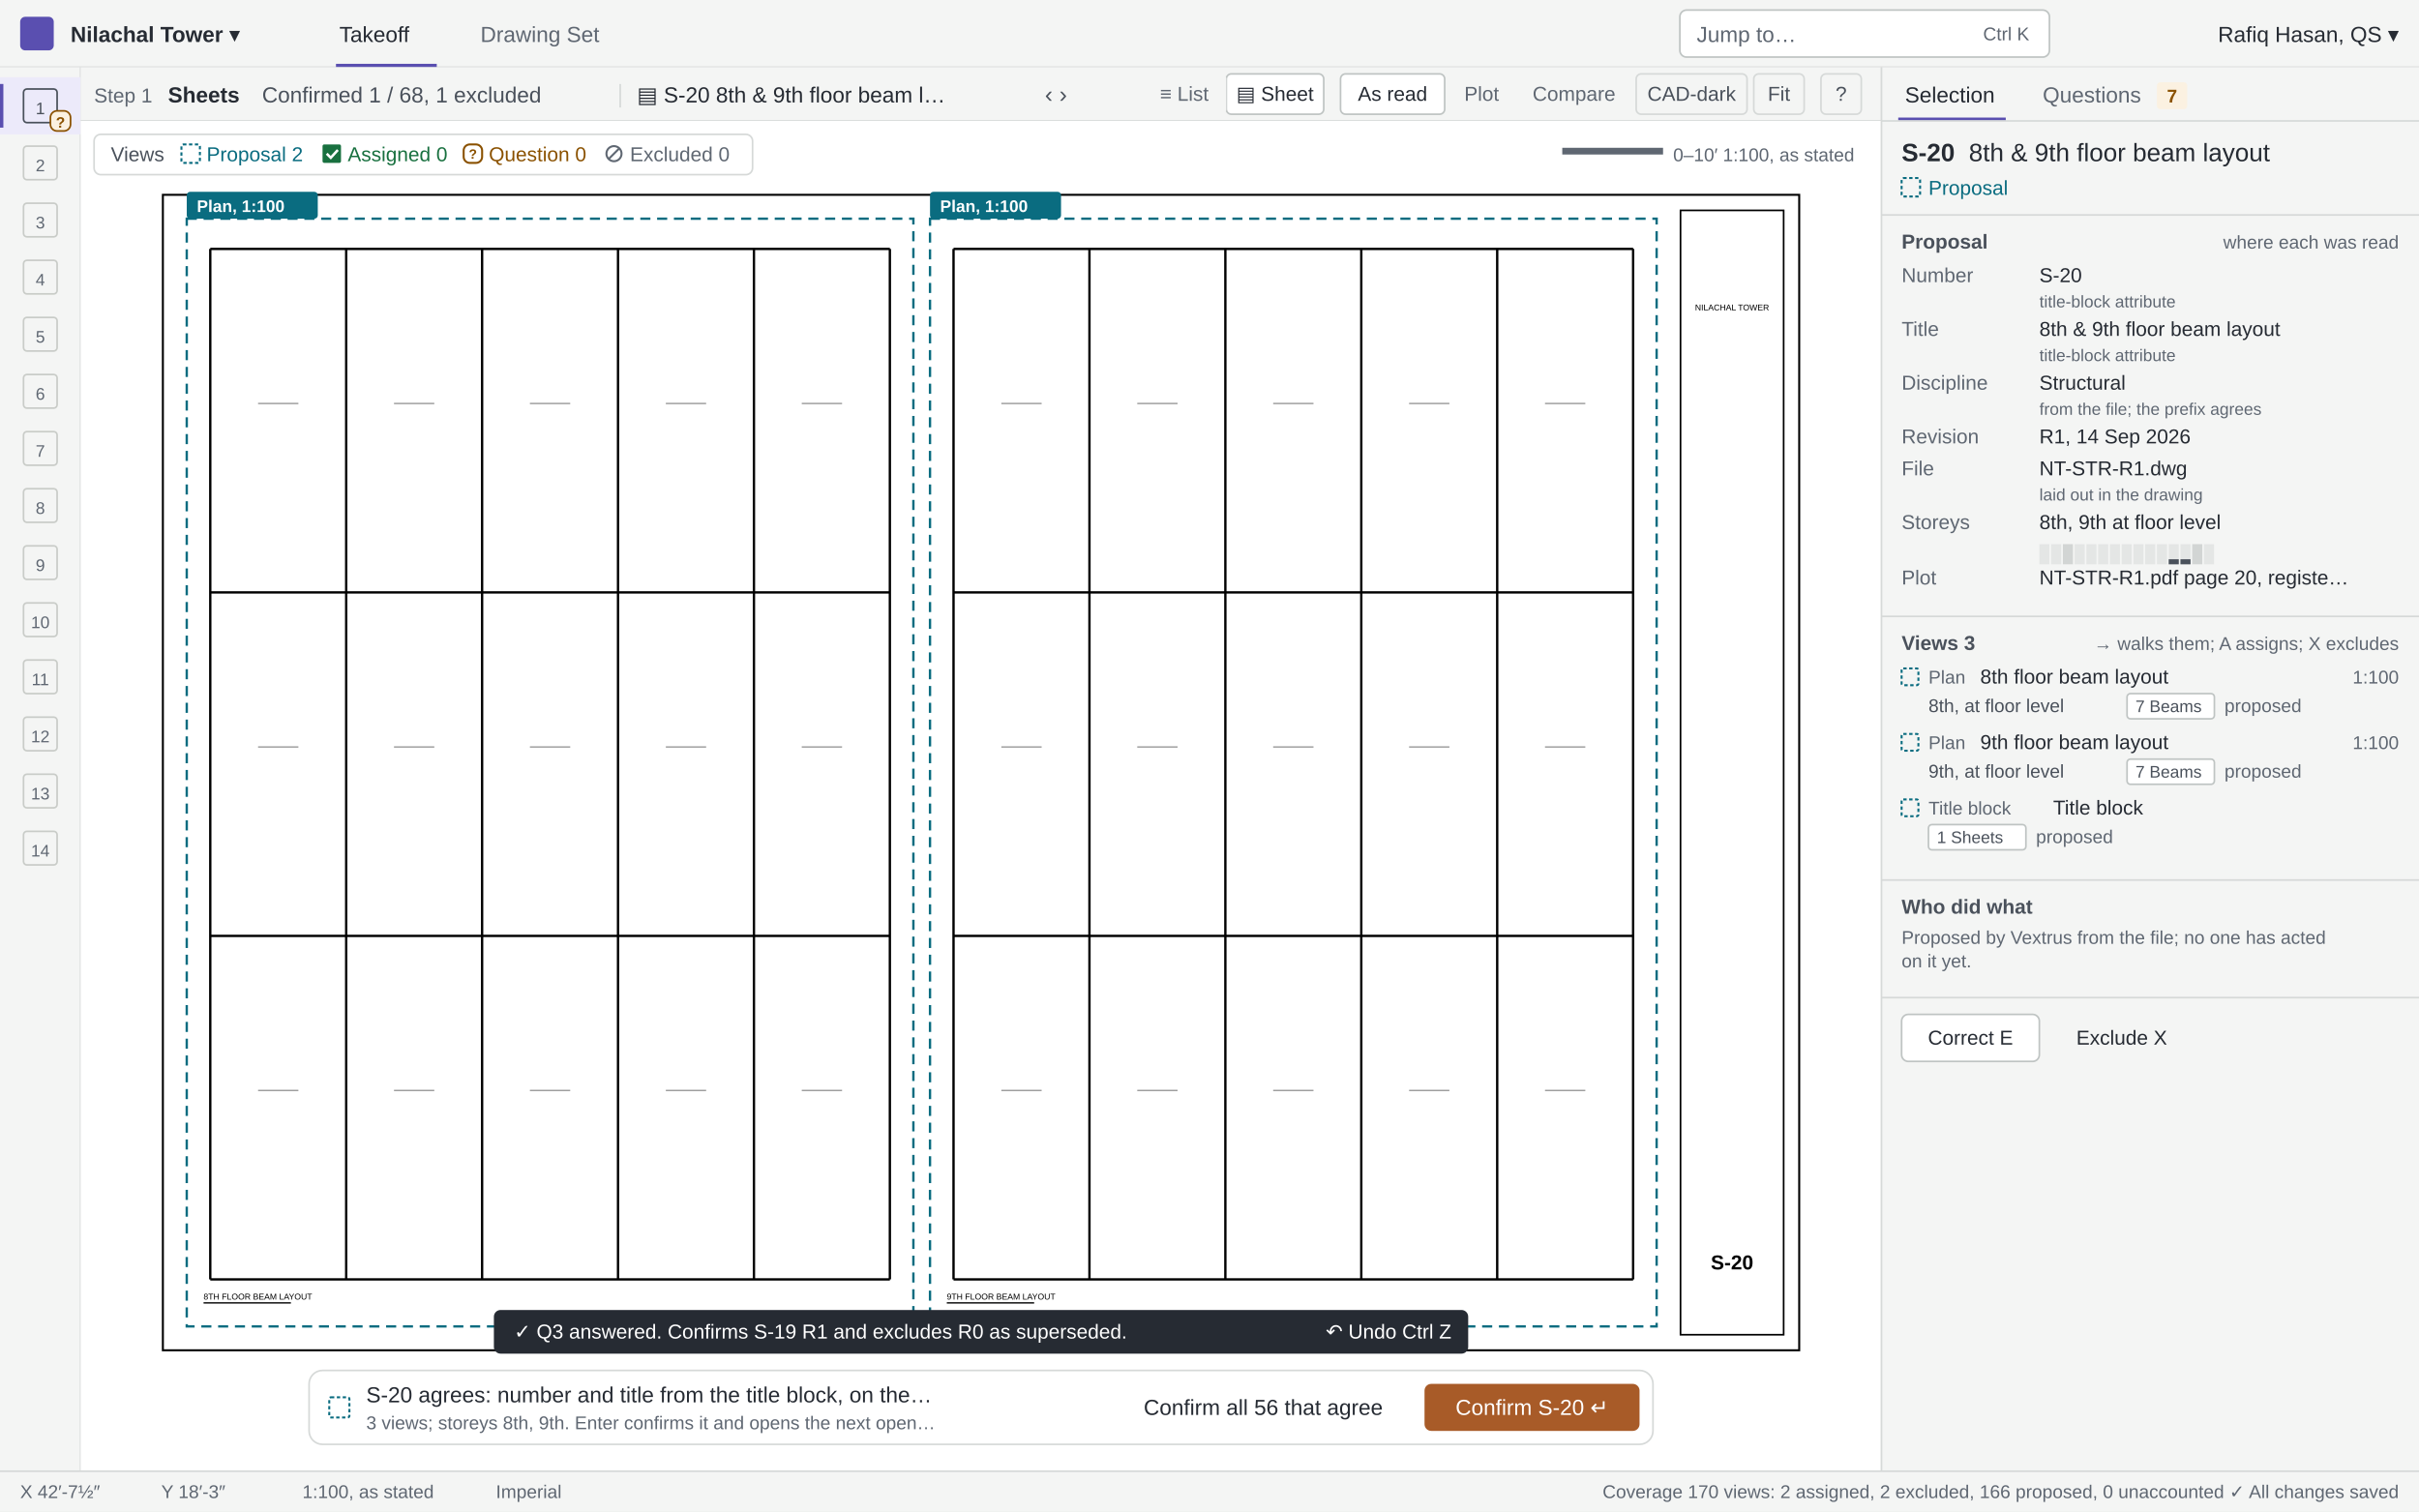
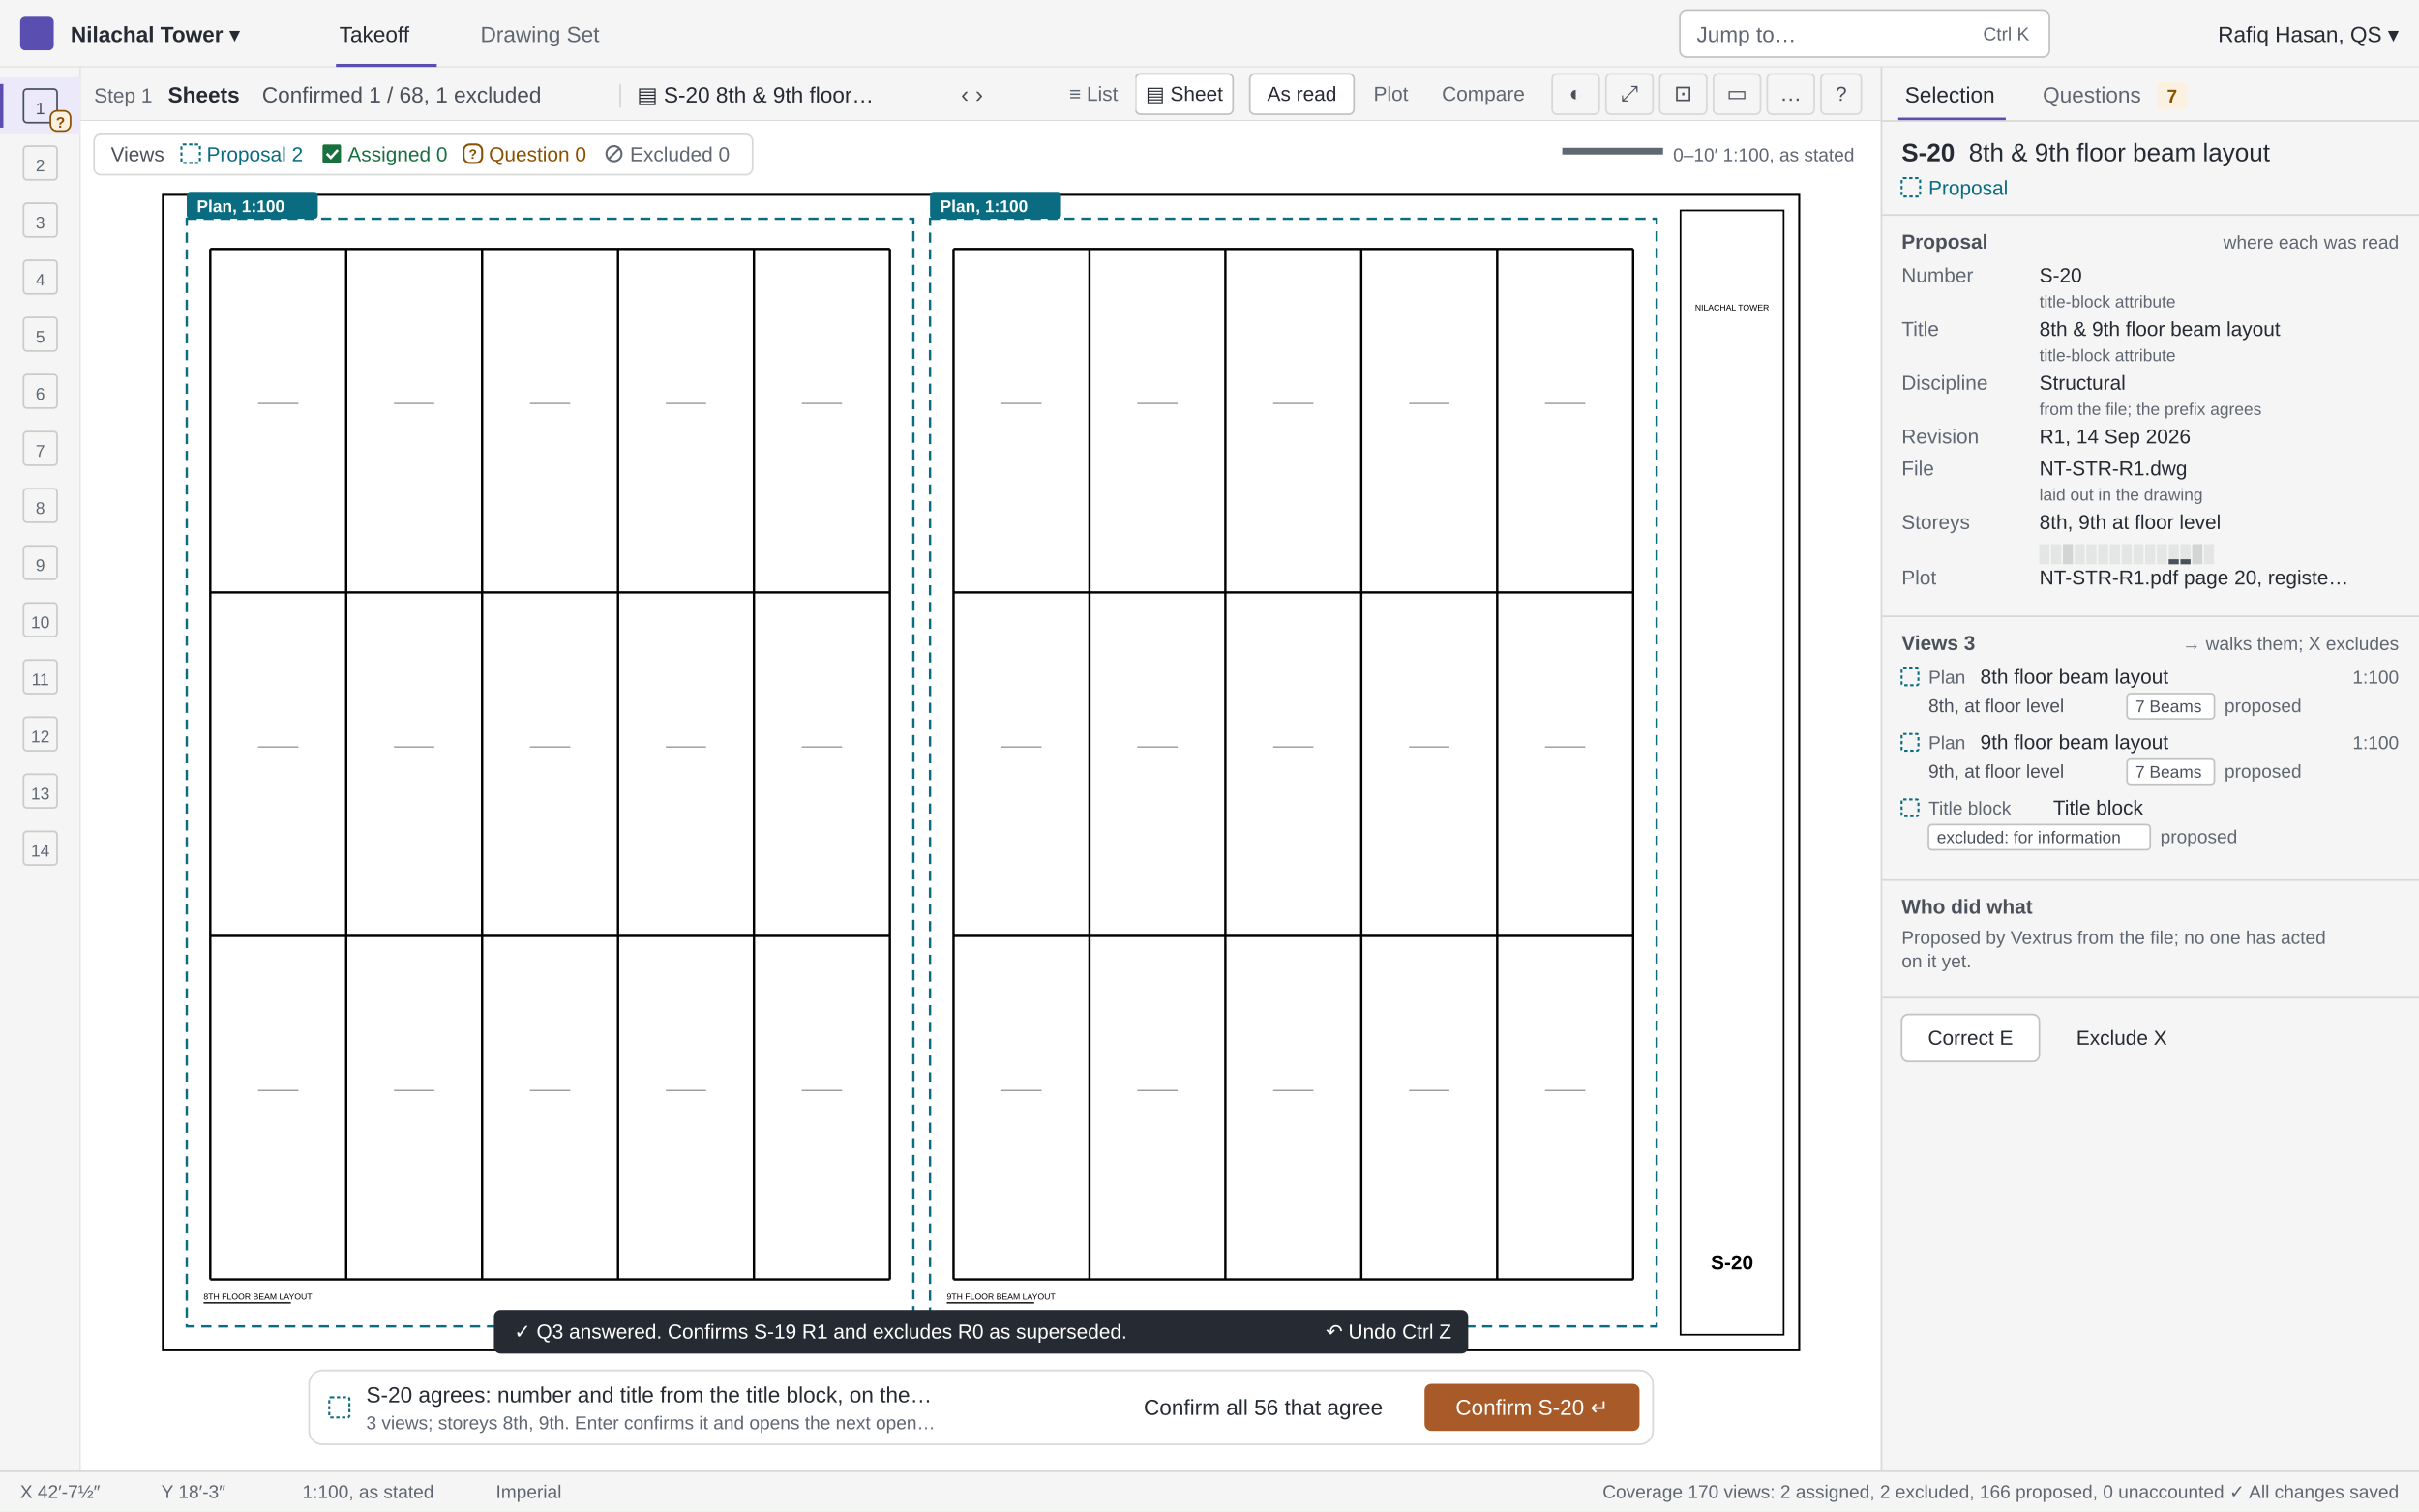
<svg xmlns="http://www.w3.org/2000/svg" width="1440" height="900" viewBox="0 0 1440 900" font-family="Archivo, Arial, sans-serif">
  <rect x="0" y="0" width="1440" height="900" rx="0" fill="#E9EBEA" />
  <rect x="0" y="0" width="1440" height="40" rx="0" fill="#F4F5F4" />
  <line x1="0" y1="40" x2="1440" y2="40" stroke="#D6D9D8" stroke-width="1" />
  <rect x="12" y="10" width="20" height="20" rx="3" fill="#5A4FB0" />
  <text x="42" y="25" font-size="13" fill="#262B33" font-weight="600" text-anchor="start">Nilachal Tower ▾</text>
  <text x="202" y="25" font-size="13" fill="#262B33" font-weight="500" text-anchor="start">Takeoff</text>
  <rect x="200" y="38" width="60" height="2" rx="0" fill="#5A4FB0" />
  <text x="286" y="25" font-size="13" fill="#5F6772" font-weight="400" text-anchor="start">Drawing Set</text>
  <rect x="1000" y="6" width="220" height="28" rx="4" fill="#FFFFFF" stroke="#BFC4C3" stroke-width="1" />
  <text x="1010" y="25" font-size="13" fill="#5F6772" font-weight="400" text-anchor="start">Jump to…</text>
  <text x="1208" y="24" font-size="11" fill="#5F6772" font-weight="500" text-anchor="end">Ctrl K</text>
  <text x="1428" y="25" font-size="13" fill="#262B33" font-weight="400" text-anchor="end">Rafiq Hasan, QS ▾</text>
  <rect x="0" y="40" width="48" height="836" rx="0" fill="#F4F5F4" />
  <line x1="48" y1="40" x2="48" y2="876" stroke="#D6D9D8" stroke-width="1" />
  <rect x="0" y="46" width="48" height="34" rx="0" fill="#ECEAFA" />
  <rect x="0" y="50" width="2" height="26" rx="0" fill="#5A4FB0" />
  <rect x="14" y="53" width="20" height="20" rx="2" fill="none" stroke="#4A515B" stroke-width="1" />
  <text x="24" y="68" font-size="10" fill="#4A515B" font-weight="500" text-anchor="middle">1</text>
  <rect x="14" y="87" width="20" height="20" rx="2" fill="none" stroke="#C9CCC8" stroke-width="1" />
  <text x="24" y="102" font-size="10" fill="#5F6772" font-weight="500" text-anchor="middle">2</text>
  <rect x="14" y="121" width="20" height="20" rx="2" fill="none" stroke="#C9CCC8" stroke-width="1" />
  <text x="24" y="136" font-size="10" fill="#5F6772" font-weight="500" text-anchor="middle">3</text>
  <rect x="14" y="155" width="20" height="20" rx="2" fill="none" stroke="#C9CCC8" stroke-width="1" />
  <text x="24" y="170" font-size="10" fill="#5F6772" font-weight="500" text-anchor="middle">4</text>
  <rect x="14" y="189" width="20" height="20" rx="2" fill="none" stroke="#C9CCC8" stroke-width="1" />
  <text x="24" y="204" font-size="10" fill="#5F6772" font-weight="500" text-anchor="middle">5</text>
  <rect x="14" y="223" width="20" height="20" rx="2" fill="none" stroke="#C9CCC8" stroke-width="1" />
  <text x="24" y="238" font-size="10" fill="#5F6772" font-weight="500" text-anchor="middle">6</text>
  <rect x="14" y="257" width="20" height="20" rx="2" fill="none" stroke="#C9CCC8" stroke-width="1" />
  <text x="24" y="272" font-size="10" fill="#5F6772" font-weight="500" text-anchor="middle">7</text>
  <rect x="14" y="291" width="20" height="20" rx="2" fill="none" stroke="#C9CCC8" stroke-width="1" />
  <text x="24" y="306" font-size="10" fill="#5F6772" font-weight="500" text-anchor="middle">8</text>
  <rect x="14" y="325" width="20" height="20" rx="2" fill="none" stroke="#C9CCC8" stroke-width="1" />
  <text x="24" y="340" font-size="10" fill="#5F6772" font-weight="500" text-anchor="middle">9</text>
  <rect x="14" y="359" width="20" height="20" rx="2" fill="none" stroke="#C9CCC8" stroke-width="1" />
  <text x="24" y="374" font-size="10" fill="#5F6772" font-weight="500" text-anchor="middle">10</text>
  <rect x="14" y="393" width="20" height="20" rx="2" fill="none" stroke="#C9CCC8" stroke-width="1" />
  <text x="24" y="408" font-size="10" fill="#5F6772" font-weight="500" text-anchor="middle">11</text>
  <rect x="14" y="427" width="20" height="20" rx="2" fill="none" stroke="#C9CCC8" stroke-width="1" />
  <text x="24" y="442" font-size="10" fill="#5F6772" font-weight="500" text-anchor="middle">12</text>
  <rect x="14" y="461" width="20" height="20" rx="2" fill="none" stroke="#C9CCC8" stroke-width="1" />
  <text x="24" y="476" font-size="10" fill="#5F6772" font-weight="500" text-anchor="middle">13</text>
  <rect x="14" y="495" width="20" height="20" rx="2" fill="none" stroke="#C9CCC8" stroke-width="1" />
  <text x="24" y="510" font-size="10" fill="#5F6772" font-weight="500" text-anchor="middle">14</text>
  <rect x="30" y="66" width="12" height="12" rx="4" fill="#FBF1E1" stroke="#8A5100" stroke-width="1" />
  <text x="36" y="76" font-size="9" fill="#8A5100" font-weight="700" text-anchor="middle">?</text>
  <rect x="48" y="40" width="1072" height="32" rx="0" fill="#F4F5F4" />
  <line x1="48" y1="72" x2="1120" y2="72" stroke="#D6D9D8" stroke-width="1" />
  <text x="56" y="61" font-size="12" fill="#5F6772" font-weight="400" text-anchor="start">Step 1</text>
  <text x="100" y="61" font-size="13" fill="#262B33" font-weight="600" text-anchor="start">Sheets</text>
  <text x="156" y="61" font-size="13" fill="#4A515B" font-weight="400" text-anchor="start">Confirmed 1 / 68, 1 excluded</text>
  <rect x="1084" y="44" width="24" height="24" rx="3" fill="none" stroke="#D6D9D8" stroke-width="1" />
  <text x="1096" y="60" font-size="12" fill="#4A515B" font-weight="500" text-anchor="middle">?</text>
-   <rect x="1044" y="44" width="30" height="24" rx="3" fill="#F4F5F4" stroke="#D6D9D8" stroke-width="1" />
-   <text x="1059" y="60" font-size="12" fill="#4A515B" font-weight="500" text-anchor="middle">Fit</text>
-   <rect x="974" y="44" width="66" height="24" rx="3" fill="#F4F5F4" stroke="#D6D9D8" stroke-width="1" />
-   <text x="1007" y="60" font-size="12" fill="#4A515B" font-weight="500" text-anchor="middle">CAD-dark</text>
-   <rect x="904" y="44" width="66" height="24" rx="3" fill="#F4F5F4" />
-   <text x="937" y="60" font-size="12" fill="#5F6772" font-weight="500" text-anchor="middle">Compare</text>
-   <rect x="860" y="44" width="44" height="24" rx="3" fill="#F4F5F4" />
-   <text x="882" y="60" font-size="12" fill="#5F6772" font-weight="500" text-anchor="middle">Plot</text>
-   <rect x="798" y="44" width="62" height="24" rx="3" fill="#FFFFFF" stroke="#BFC4C3" stroke-width="1" />
-   <text x="829" y="60" font-size="12" fill="#262B33" font-weight="500" text-anchor="middle">As read</text>
-   <rect x="730" y="44" width="58" height="24" rx="3" fill="#FFFFFF" stroke="#BFC4C3" stroke-width="1" />
-   <text x="759" y="60" font-size="12" fill="#262B33" font-weight="500" text-anchor="middle">▤ Sheet</text>
-   <rect x="680" y="44" width="50" height="24" rx="3" fill="#F4F5F4" />
-   <text x="705" y="60" font-size="12" fill="#5F6772" font-weight="500" text-anchor="middle">≡ List</text>
+   <rect x="1052" y="44" width="28" height="24" rx="3" fill="none" stroke="#D6D9D8" stroke-width="1" />
+   <text x="1066" y="60" font-size="13" fill="#4A515B" font-weight="500" text-anchor="middle">…</text>
+   <rect x="1020" y="44" width="28" height="24" rx="3" fill="none" stroke="#D6D9D8" stroke-width="1" />
+   <text x="1034" y="60" font-size="13" fill="#4A515B" font-weight="500" text-anchor="middle">▭</text>
+   <rect x="988" y="44" width="28" height="24" rx="3" fill="none" stroke="#D6D9D8" stroke-width="1" />
+   <text x="1002" y="60" font-size="13" fill="#4A515B" font-weight="500" text-anchor="middle">⊡</text>
+   <rect x="956" y="44" width="28" height="24" rx="3" fill="none" stroke="#D6D9D8" stroke-width="1" />
+   <text x="970" y="60" font-size="13" fill="#4A515B" font-weight="500" text-anchor="middle">⤢</text>
+   <rect x="924" y="44" width="28" height="24" rx="3" fill="none" stroke="#D6D9D8" stroke-width="1" />
+   <text x="938" y="60" font-size="13" fill="#4A515B" font-weight="500" text-anchor="middle">◐</text>
+   <rect x="850" y="44" width="66" height="24" rx="3" fill="#F4F5F4" />
+   <text x="883" y="60" font-size="12" fill="#5F6772" font-weight="500" text-anchor="middle">Compare</text>
+   <rect x="806" y="44" width="44" height="24" rx="3" fill="#F4F5F4" />
+   <text x="828" y="60" font-size="12" fill="#5F6772" font-weight="500" text-anchor="middle">Plot</text>
+   <rect x="744" y="44" width="62" height="24" rx="3" fill="#FFFFFF" stroke="#BFC4C3" stroke-width="1" />
+   <text x="775" y="60" font-size="12" fill="#262B33" font-weight="500" text-anchor="middle">As read</text>
+   <rect x="676" y="44" width="58" height="24" rx="3" fill="#FFFFFF" stroke="#BFC4C3" stroke-width="1" />
+   <text x="705" y="60" font-size="12" fill="#262B33" font-weight="500" text-anchor="middle">▤ Sheet</text>
+   <rect x="626" y="44" width="50" height="24" rx="3" fill="#F4F5F4" />
+   <text x="651" y="60" font-size="12" fill="#5F6772" font-weight="500" text-anchor="middle">≡ List</text>
  <line x1="369.2" y1="50" x2="369.2" y2="64" stroke="#D6D9D8" stroke-width="1" />
-   <text x="379.2" y="61" font-size="13" fill="#262B33" font-weight="400" text-anchor="start">▤ S-20  8th &amp; 9th floor beam l…</text>
-   <text x="622" y="61" font-size="14" fill="#4A515B" font-weight="400" text-anchor="start">‹   ›</text>
+   <text x="379.2" y="61" font-size="13" fill="#262B33" font-weight="400" text-anchor="start">▤ S-20  8th &amp; 9th floor…</text>
+   <text x="572" y="61" font-size="14" fill="#4A515B" font-weight="400" text-anchor="start">‹   ›</text>
  <rect x="48" y="72" width="1072" height="804" rx="0" fill="#FFFFFF" />
  <rect x="56" y="80" width="392" height="24" rx="4" fill="#FFFFFF" stroke="#D6D9D8" stroke-width="1" />
  <text x="66" y="96" font-size="12" fill="#4A515B" font-weight="400" text-anchor="start">Views</text>
  <rect x="108" y="86" width="11" height="11" rx="1" fill="none" stroke="#0A6C80" stroke-width="1.2" stroke-dasharray="2 1.5" />
  <text x="123" y="96" font-size="12" fill="#0A6C80" font-weight="400" text-anchor="start">Proposal 2</text>
  <rect x="192" y="86" width="11" height="11" rx="1" fill="#18703F" />
  <path d="M194.5 91.5 l2.42 2.42 l4.18 -4.62" stroke="#fff" stroke-width="1.5" fill="none" />
  <text x="207" y="96" font-size="12" fill="#18703F" font-weight="400" text-anchor="start">Assigned 0</text>
  <rect x="276" y="86" width="11" height="11" rx="3.667" fill="none" stroke="#8A5100" stroke-width="1.2" />
  <text x="281.5" y="94.5" font-size="8" fill="#8A5100" font-weight="700" text-anchor="middle">?</text>
  <text x="291" y="96" font-size="12" fill="#8A5100" font-weight="400" text-anchor="start">Question 0</text>
  <circle cx="365.5" cy="91.5" r="4.5" fill="none" stroke="#5F6772" stroke-width="1.2" />
  <line x1="362.5" y1="94.5" x2="368.5" y2="88.5" stroke="#5F6772" stroke-width="1.2" />
  <text x="375" y="96" font-size="12" fill="#5F6772" font-weight="400" text-anchor="start">Excluded 0</text>
  <rect x="930" y="88" width="60" height="4" rx="0" fill="#5F6772" />
  <text x="996" y="96" font-size="11" fill="#5F6772" font-weight="400" text-anchor="start">0–10′  1:100, as stated</text>
  <rect x="96.956" y="116" width="974.088" height="688" rx="0" fill="#FFFFFF" stroke="#000" stroke-width="1.2" />
  <rect x="1000.39" y="125.266" width="61.387" height="669.468" rx="0" fill="none" stroke="#000" stroke-width="1" />
  <text x="1031.08" y="755.84" font-size="12" fill="#000" font-weight="700" text-anchor="middle">S-20</text>
  <text x="1031.08" y="184.8" font-size="5" fill="#000" font-weight="400" text-anchor="middle">NILACHAL TOWER</text>
  <rect x="111.172" y="130.215" width="432.552" height="659.569" rx="0" fill="none" stroke="#0A6C80" stroke-width="1.4" stroke-dasharray="6 4" />
  <rect x="111.172" y="114.215" width="78" height="16" rx="2" fill="#0A6C80" />
  <text x="117.172" y="126.215" font-size="10" fill="#fff" font-weight="600" text-anchor="start">Plan, 1:100</text>
  <line x1="125.172" y1="148.215" x2="125.172" y2="761.785" stroke="#000" stroke-width="1.4" />
  <line x1="206.082" y1="148.215" x2="206.082" y2="761.785" stroke="#000" stroke-width="1.4" />
  <line x1="286.993" y1="148.215" x2="286.993" y2="761.785" stroke="#000" stroke-width="1.4" />
  <line x1="367.903" y1="148.215" x2="367.903" y2="761.785" stroke="#000" stroke-width="1.4" />
  <line x1="448.813" y1="148.215" x2="448.813" y2="761.785" stroke="#000" stroke-width="1.4" />
  <line x1="529.724" y1="148.215" x2="529.724" y2="761.785" stroke="#000" stroke-width="1.4" />
  <line x1="125.172" y1="148.215" x2="529.724" y2="148.215" stroke="#000" stroke-width="1.4" />
  <line x1="125.172" y1="352.738" x2="529.724" y2="352.738" stroke="#000" stroke-width="1.4" />
  <line x1="125.172" y1="557.262" x2="529.724" y2="557.262" stroke="#000" stroke-width="1.4" />
  <line x1="125.172" y1="761.785" x2="529.724" y2="761.785" stroke="#000" stroke-width="1.4" />
  <line x1="153.627" y1="240.251" x2="177.627" y2="240.251" stroke="#999" stroke-width="0.8" />
  <line x1="153.627" y1="444.774" x2="177.627" y2="444.774" stroke="#999" stroke-width="0.8" />
  <line x1="153.627" y1="649.297" x2="177.627" y2="649.297" stroke="#999" stroke-width="0.8" />
  <line x1="234.537" y1="240.251" x2="258.537" y2="240.251" stroke="#999" stroke-width="0.8" />
  <line x1="234.537" y1="444.774" x2="258.537" y2="444.774" stroke="#999" stroke-width="0.8" />
  <line x1="234.537" y1="649.297" x2="258.537" y2="649.297" stroke="#999" stroke-width="0.8" />
  <line x1="315.448" y1="240.251" x2="339.448" y2="240.251" stroke="#999" stroke-width="0.8" />
  <line x1="315.448" y1="444.774" x2="339.448" y2="444.774" stroke="#999" stroke-width="0.8" />
  <line x1="315.448" y1="649.297" x2="339.448" y2="649.297" stroke="#999" stroke-width="0.8" />
  <line x1="396.358" y1="240.251" x2="420.358" y2="240.251" stroke="#999" stroke-width="0.8" />
  <line x1="396.358" y1="444.774" x2="420.358" y2="444.774" stroke="#999" stroke-width="0.8" />
  <line x1="396.358" y1="649.297" x2="420.358" y2="649.297" stroke="#999" stroke-width="0.8" />
  <line x1="477.269" y1="240.251" x2="501.269" y2="240.251" stroke="#999" stroke-width="0.8" />
  <line x1="477.269" y1="444.774" x2="501.269" y2="444.774" stroke="#999" stroke-width="0.8" />
  <line x1="477.269" y1="649.297" x2="501.269" y2="649.297" stroke="#999" stroke-width="0.8" />
  <line x1="121.172" y1="775.785" x2="173.172" y2="775.785" stroke="#000" stroke-width="0.8" />
  <text x="121.172" y="773.785" font-size="5" fill="#000" font-weight="400" text-anchor="start">8TH FLOOR BEAM LAYOUT</text>
  <rect x="553.623" y="130.215" width="432.552" height="659.569" rx="0" fill="none" stroke="#0A6C80" stroke-width="1.4" stroke-dasharray="6 4" />
  <rect x="553.623" y="114.215" width="78" height="16" rx="2" fill="#0A6C80" />
  <text x="559.623" y="126.215" font-size="10" fill="#fff" font-weight="600" text-anchor="start">Plan, 1:100</text>
  <line x1="567.623" y1="148.215" x2="567.623" y2="761.785" stroke="#000" stroke-width="1.4" />
  <line x1="648.533" y1="148.215" x2="648.533" y2="761.785" stroke="#000" stroke-width="1.4" />
  <line x1="729.444" y1="148.215" x2="729.444" y2="761.785" stroke="#000" stroke-width="1.4" />
  <line x1="810.354" y1="148.215" x2="810.354" y2="761.785" stroke="#000" stroke-width="1.4" />
  <line x1="891.265" y1="148.215" x2="891.265" y2="761.785" stroke="#000" stroke-width="1.4" />
  <line x1="972.175" y1="148.215" x2="972.175" y2="761.785" stroke="#000" stroke-width="1.4" />
  <line x1="567.623" y1="148.215" x2="972.175" y2="148.215" stroke="#000" stroke-width="1.4" />
  <line x1="567.623" y1="352.738" x2="972.175" y2="352.738" stroke="#000" stroke-width="1.4" />
  <line x1="567.623" y1="557.262" x2="972.175" y2="557.262" stroke="#000" stroke-width="1.4" />
  <line x1="567.623" y1="761.785" x2="972.175" y2="761.785" stroke="#000" stroke-width="1.4" />
  <line x1="596.078" y1="240.251" x2="620.078" y2="240.251" stroke="#999" stroke-width="0.8" />
  <line x1="596.078" y1="444.774" x2="620.078" y2="444.774" stroke="#999" stroke-width="0.8" />
  <line x1="596.078" y1="649.297" x2="620.078" y2="649.297" stroke="#999" stroke-width="0.8" />
  <line x1="676.989" y1="240.251" x2="700.989" y2="240.251" stroke="#999" stroke-width="0.8" />
  <line x1="676.989" y1="444.774" x2="700.989" y2="444.774" stroke="#999" stroke-width="0.8" />
  <line x1="676.989" y1="649.297" x2="700.989" y2="649.297" stroke="#999" stroke-width="0.8" />
  <line x1="757.899" y1="240.251" x2="781.899" y2="240.251" stroke="#999" stroke-width="0.8" />
  <line x1="757.899" y1="444.774" x2="781.899" y2="444.774" stroke="#999" stroke-width="0.8" />
  <line x1="757.899" y1="649.297" x2="781.899" y2="649.297" stroke="#999" stroke-width="0.8" />
  <line x1="838.809" y1="240.251" x2="862.809" y2="240.251" stroke="#999" stroke-width="0.8" />
  <line x1="838.809" y1="444.774" x2="862.809" y2="444.774" stroke="#999" stroke-width="0.8" />
  <line x1="838.809" y1="649.297" x2="862.809" y2="649.297" stroke="#999" stroke-width="0.8" />
  <line x1="919.72" y1="240.251" x2="943.72" y2="240.251" stroke="#999" stroke-width="0.8" />
  <line x1="919.72" y1="444.774" x2="943.72" y2="444.774" stroke="#999" stroke-width="0.8" />
  <line x1="919.72" y1="649.297" x2="943.72" y2="649.297" stroke="#999" stroke-width="0.8" />
  <line x1="563.623" y1="775.785" x2="615.623" y2="775.785" stroke="#000" stroke-width="0.8" />
  <text x="563.623" y="773.785" font-size="5" fill="#000" font-weight="400" text-anchor="start">9TH FLOOR BEAM LAYOUT</text>
  <rect x="294" y="780" width="580" height="26" rx="4" fill="#262B33" />
  <text x="306" y="797" font-size="12" fill="#fff" font-weight="400" text-anchor="start">✓ Q3 answered. Confirms S-19 R1 and excludes R0 as superseded.</text>
  <text x="864" y="797" font-size="12" fill="#fff" font-weight="500" text-anchor="end">↶ Undo  Ctrl Z</text>
  <rect x="184" y="816" width="800" height="44" rx="8" fill="#FFFFFF" stroke="#D6D9D8" stroke-width="1" />
  <rect x="196" y="832" width="12" height="12" rx="1" fill="none" stroke="#0A6C80" stroke-width="1.2" stroke-dasharray="2 1.5" />
  <rect x="848" y="824" width="128" height="28" rx="4" fill="#A85B28" />
  <text x="912" y="842.5" font-size="13" fill="#fff" font-weight="500" text-anchor="middle">Confirm S-20 ↵</text>
  <rect x="664" y="824" width="176" height="28" rx="4" fill="none" />
  <text x="752" y="842.5" font-size="13" fill="#262B33" font-weight="500" text-anchor="middle">Confirm all 56 that agree</text>
  <text x="218" y="835" font-size="13" fill="#262B33" font-weight="500" text-anchor="start">S-20 agrees: number and title from the title block, on the…</text>
  <text x="218" y="851" font-size="11" fill="#5F6772" font-weight="400" text-anchor="start">3 views; storeys 8th, 9th. Enter confirms it and opens the next open…</text>
  <rect x="1120" y="40" width="320" height="836" rx="0" fill="#F4F5F4" />
  <line x1="1120" y1="40" x2="1120" y2="876" stroke="#D6D9D8" stroke-width="1" />
  <text x="1134" y="61" font-size="13" fill="#262B33" font-weight="500" text-anchor="start">Selection</text>
  <rect x="1130" y="70" width="64" height="2" rx="0" fill="#5A4FB0" />
  <text x="1216" y="61" font-size="13" fill="#5F6772" font-weight="400" text-anchor="start">Questions</text>
  <rect x="1284" y="49" width="18" height="16" rx="2" fill="#FBF1E1" />
  <text x="1293" y="61" font-size="11" fill="#8A5100" font-weight="600" text-anchor="middle">7</text>
  <line x1="1120" y1="72" x2="1440" y2="72" stroke="#D6D9D8" stroke-width="1" />
  <text x="1132" y="96" font-size="15" fill="#262B33" font-weight="600" text-anchor="start">S-20</text>
  <text x="1172" y="96" font-size="15" fill="#262B33" font-weight="400" text-anchor="start">8th &amp; 9th floor beam layout</text>
  <rect x="1132" y="106" width="11" height="11" rx="1" fill="none" stroke="#0A6C80" stroke-width="1.2" stroke-dasharray="2 1.5" />
  <text x="1148" y="116" font-size="12" fill="#0A6C80" font-weight="400" text-anchor="start">Proposal</text>
  <line x1="1120" y1="128" x2="1440" y2="128" stroke="#D6D9D8" stroke-width="1" />
  <text x="1132" y="148" font-size="12" fill="#4A515B" font-weight="600" text-anchor="start">Proposal</text>
  <text x="1428" y="148" font-size="11" fill="#5F6772" font-weight="400" text-anchor="end">where each was read</text>
  <text x="1132" y="168" font-size="12" fill="#5F6772" font-weight="400" text-anchor="start">Number</text>
  <text x="1214" y="168" font-size="12" fill="#262B33" font-weight="400" text-anchor="start">S-20</text>
  <text x="1214" y="183" font-size="10" fill="#5F6772" font-weight="400" text-anchor="start">title-block attribute</text>
  <text x="1132" y="200" font-size="12" fill="#5F6772" font-weight="400" text-anchor="start">Title</text>
  <text x="1214" y="200" font-size="12" fill="#262B33" font-weight="400" text-anchor="start">8th &amp; 9th floor beam layout</text>
  <text x="1214" y="215" font-size="10" fill="#5F6772" font-weight="400" text-anchor="start">title-block attribute</text>
  <text x="1132" y="232" font-size="12" fill="#5F6772" font-weight="400" text-anchor="start">Discipline</text>
  <text x="1214" y="232" font-size="12" fill="#262B33" font-weight="400" text-anchor="start">Structural</text>
  <text x="1214" y="247" font-size="10" fill="#5F6772" font-weight="400" text-anchor="start">from the file; the prefix agrees</text>
  <text x="1132" y="264" font-size="12" fill="#5F6772" font-weight="400" text-anchor="start">Revision</text>
  <text x="1214" y="264" font-size="12" fill="#262B33" font-weight="400" text-anchor="start">R1, 14 Sep 2026</text>
  <text x="1132" y="283" font-size="12" fill="#5F6772" font-weight="400" text-anchor="start">File</text>
  <text x="1214" y="283" font-size="12" fill="#262B33" font-weight="400" text-anchor="start">NT-STR-R1.dwg</text>
  <text x="1214" y="298" font-size="10" fill="#5F6772" font-weight="400" text-anchor="start">laid out in the drawing</text>
  <text x="1132" y="315" font-size="12" fill="#5F6772" font-weight="400" text-anchor="start">Storeys</text>
  <text x="1214" y="315" font-size="12" fill="#262B33" font-weight="400" text-anchor="start">8th, 9th  at floor level</text>
  <rect x="1214" y="324" width="6" height="12" rx="0" fill="#E4E6E5" />
  <rect x="1221" y="324" width="6" height="12" rx="0" fill="#E4E6E5" />
  <rect x="1228" y="324" width="6" height="12" rx="0" fill="#D2D5D4" />
  <rect x="1235" y="324" width="6" height="12" rx="0" fill="#E4E6E5" />
  <rect x="1242" y="324" width="6" height="12" rx="0" fill="#E4E6E5" />
  <rect x="1249" y="324" width="6" height="12" rx="0" fill="#E4E6E5" />
  <rect x="1256" y="324" width="6" height="12" rx="0" fill="#E4E6E5" />
  <rect x="1263" y="324" width="6" height="12" rx="0" fill="#E4E6E5" />
  <rect x="1270" y="324" width="6" height="12" rx="0" fill="#E4E6E5" />
  <rect x="1277" y="324" width="6" height="12" rx="0" fill="#E4E6E5" />
  <rect x="1284" y="324" width="6" height="12" rx="0" fill="#E4E6E5" />
  <rect x="1291" y="324" width="6" height="12" rx="0" fill="#E4E6E5" />
  <rect x="1291" y="333" width="6" height="3" rx="0" fill="#4A515B" />
  <rect x="1298" y="324" width="6" height="12" rx="0" fill="#E4E6E5" />
  <rect x="1298" y="333" width="6" height="3" rx="0" fill="#4A515B" />
  <rect x="1305" y="324" width="6" height="12" rx="0" fill="#D2D5D4" />
  <rect x="1312" y="324" width="6" height="12" rx="0" fill="#E4E6E5" />
  <text x="1132" y="348" font-size="12" fill="#5F6772" font-weight="400" text-anchor="start">Plot</text>
  <text x="1214" y="348" font-size="12" fill="#262B33" font-weight="400" text-anchor="start">NT-STR-R1.pdf page 20, registe…</text>
  <line x1="1120" y1="367" x2="1440" y2="367" stroke="#D6D9D8" stroke-width="1" />
  <text x="1132" y="387" font-size="12" fill="#4A515B" font-weight="600" text-anchor="start">Views  3</text>
-   <text x="1428" y="387" font-size="11" fill="#5F6772" font-weight="400" text-anchor="end">→ walks them; A assigns; X excludes</text>
+   <text x="1428" y="387" font-size="11" fill="#5F6772" font-weight="400" text-anchor="end">→ walks them; X excludes</text>
  <rect x="1132" y="398" width="10" height="10" rx="1" fill="none" stroke="#0A6C80" stroke-width="1.2" stroke-dasharray="2 1.5" />
  <text x="1148" y="407" font-size="11" fill="#5F6772" font-weight="400" text-anchor="start">Plan</text>
  <text x="1178.8" y="407" font-size="12" fill="#262B33" font-weight="400" text-anchor="start">8th floor beam layout</text>
  <text x="1428" y="407" font-size="11" fill="#5F6772" font-weight="400" text-anchor="end">1:100</text>
  <text x="1148" y="424" font-size="11" fill="#4A515B" font-weight="400" text-anchor="start">8th, at floor level</text>
  <rect x="1266.2" y="413" width="52" height="15" rx="2" fill="#FFFFFF" stroke="#BFC4C3" stroke-width="1" />
  <text x="1271.2" y="424" font-size="10" fill="#4A515B" font-weight="400" text-anchor="start">7 Beams</text>
  <text x="1324.2" y="424" font-size="11" fill="#5F6772" font-weight="400" text-anchor="start">proposed</text>
  <rect x="1132" y="437" width="10" height="10" rx="1" fill="none" stroke="#0A6C80" stroke-width="1.2" stroke-dasharray="2 1.5" />
  <text x="1148" y="446" font-size="11" fill="#5F6772" font-weight="400" text-anchor="start">Plan</text>
  <text x="1178.8" y="446" font-size="12" fill="#262B33" font-weight="400" text-anchor="start">9th floor beam layout</text>
  <text x="1428" y="446" font-size="11" fill="#5F6772" font-weight="400" text-anchor="end">1:100</text>
  <text x="1148" y="463" font-size="11" fill="#4A515B" font-weight="400" text-anchor="start">9th, at floor level</text>
  <rect x="1266.2" y="452" width="52" height="15" rx="2" fill="#FFFFFF" stroke="#BFC4C3" stroke-width="1" />
  <text x="1271.2" y="463" font-size="10" fill="#4A515B" font-weight="400" text-anchor="start">7 Beams</text>
  <text x="1324.2" y="463" font-size="11" fill="#5F6772" font-weight="400" text-anchor="start">proposed</text>
  <rect x="1132" y="476" width="10" height="10" rx="1" fill="none" stroke="#0A6C80" stroke-width="1.2" stroke-dasharray="2 1.5" />
  <text x="1148" y="485" font-size="11" fill="#5F6772" font-weight="400" text-anchor="start">Title block</text>
  <text x="1222.2" y="485" font-size="12" fill="#262B33" font-weight="400" text-anchor="start">Title block</text>
-   <rect x="1148" y="491" width="58" height="15" rx="2" fill="#FFFFFF" stroke="#BFC4C3" stroke-width="1" />
-   <text x="1153" y="502" font-size="10" fill="#4A515B" font-weight="400" text-anchor="start">1 Sheets</text>
-   <text x="1212" y="502" font-size="11" fill="#5F6772" font-weight="400" text-anchor="start">proposed</text>
+   <rect x="1148" y="491" width="132" height="15" rx="2" fill="#FFFFFF" stroke="#BFC4C3" stroke-width="1" />
+   <text x="1153" y="502" font-size="10" fill="#4A515B" font-weight="400" text-anchor="start">excluded: for information</text>
+   <text x="1286" y="502" font-size="11" fill="#5F6772" font-weight="400" text-anchor="start">proposed</text>
  <line x1="1120" y1="524" x2="1440" y2="524" stroke="#D6D9D8" stroke-width="1" />
  <text x="1132" y="544" font-size="12" fill="#4A515B" font-weight="600" text-anchor="start">Who did what</text>
  <text x="1132" y="562" font-size="11" fill="#5F6772" font-weight="400" text-anchor="start">Proposed by Vextrus from the file; no one has acted</text>
  <text x="1132" y="576" font-size="11" fill="#5F6772" font-weight="400" text-anchor="start">on it yet.</text>
  <line x1="1120" y1="594" x2="1440" y2="594" stroke="#D6D9D8" stroke-width="1" />
  <rect x="1132" y="604" width="82" height="28" rx="4" fill="#FFFFFF" stroke="#BFC4C3" stroke-width="1" />
  <text x="1173" y="622" font-size="12" fill="#262B33" font-weight="500" text-anchor="middle">Correct  E</text>
  <text x="1236" y="622" font-size="12" fill="#262B33" font-weight="500" text-anchor="start">Exclude  X</text>
  <rect x="0" y="876" width="1440" height="24" rx="0" fill="#F4F5F4" />
  <line x1="0" y1="876" x2="1440" y2="876" stroke="#D6D9D8" stroke-width="1" />
  <text x="12" y="892" font-size="11" fill="#5F6772" font-weight="400" text-anchor="start">X 42′-7½″</text>
  <text x="96" y="892" font-size="11" fill="#5F6772" font-weight="400" text-anchor="start">Y 18′-3″</text>
  <text x="180" y="892" font-size="11" fill="#5F6772" font-weight="400" text-anchor="start">1:100, as stated</text>
  <text x="295.2" y="892" font-size="11" fill="#5F6772" font-weight="400" text-anchor="start">Imperial</text>
  <text x="1428" y="892" font-size="11" fill="#5F6772" font-weight="400" text-anchor="end">Coverage 170 views: 2 assigned, 2 excluded, 166 proposed, 0 unaccounted      ✓ All changes saved</text>
</svg>
